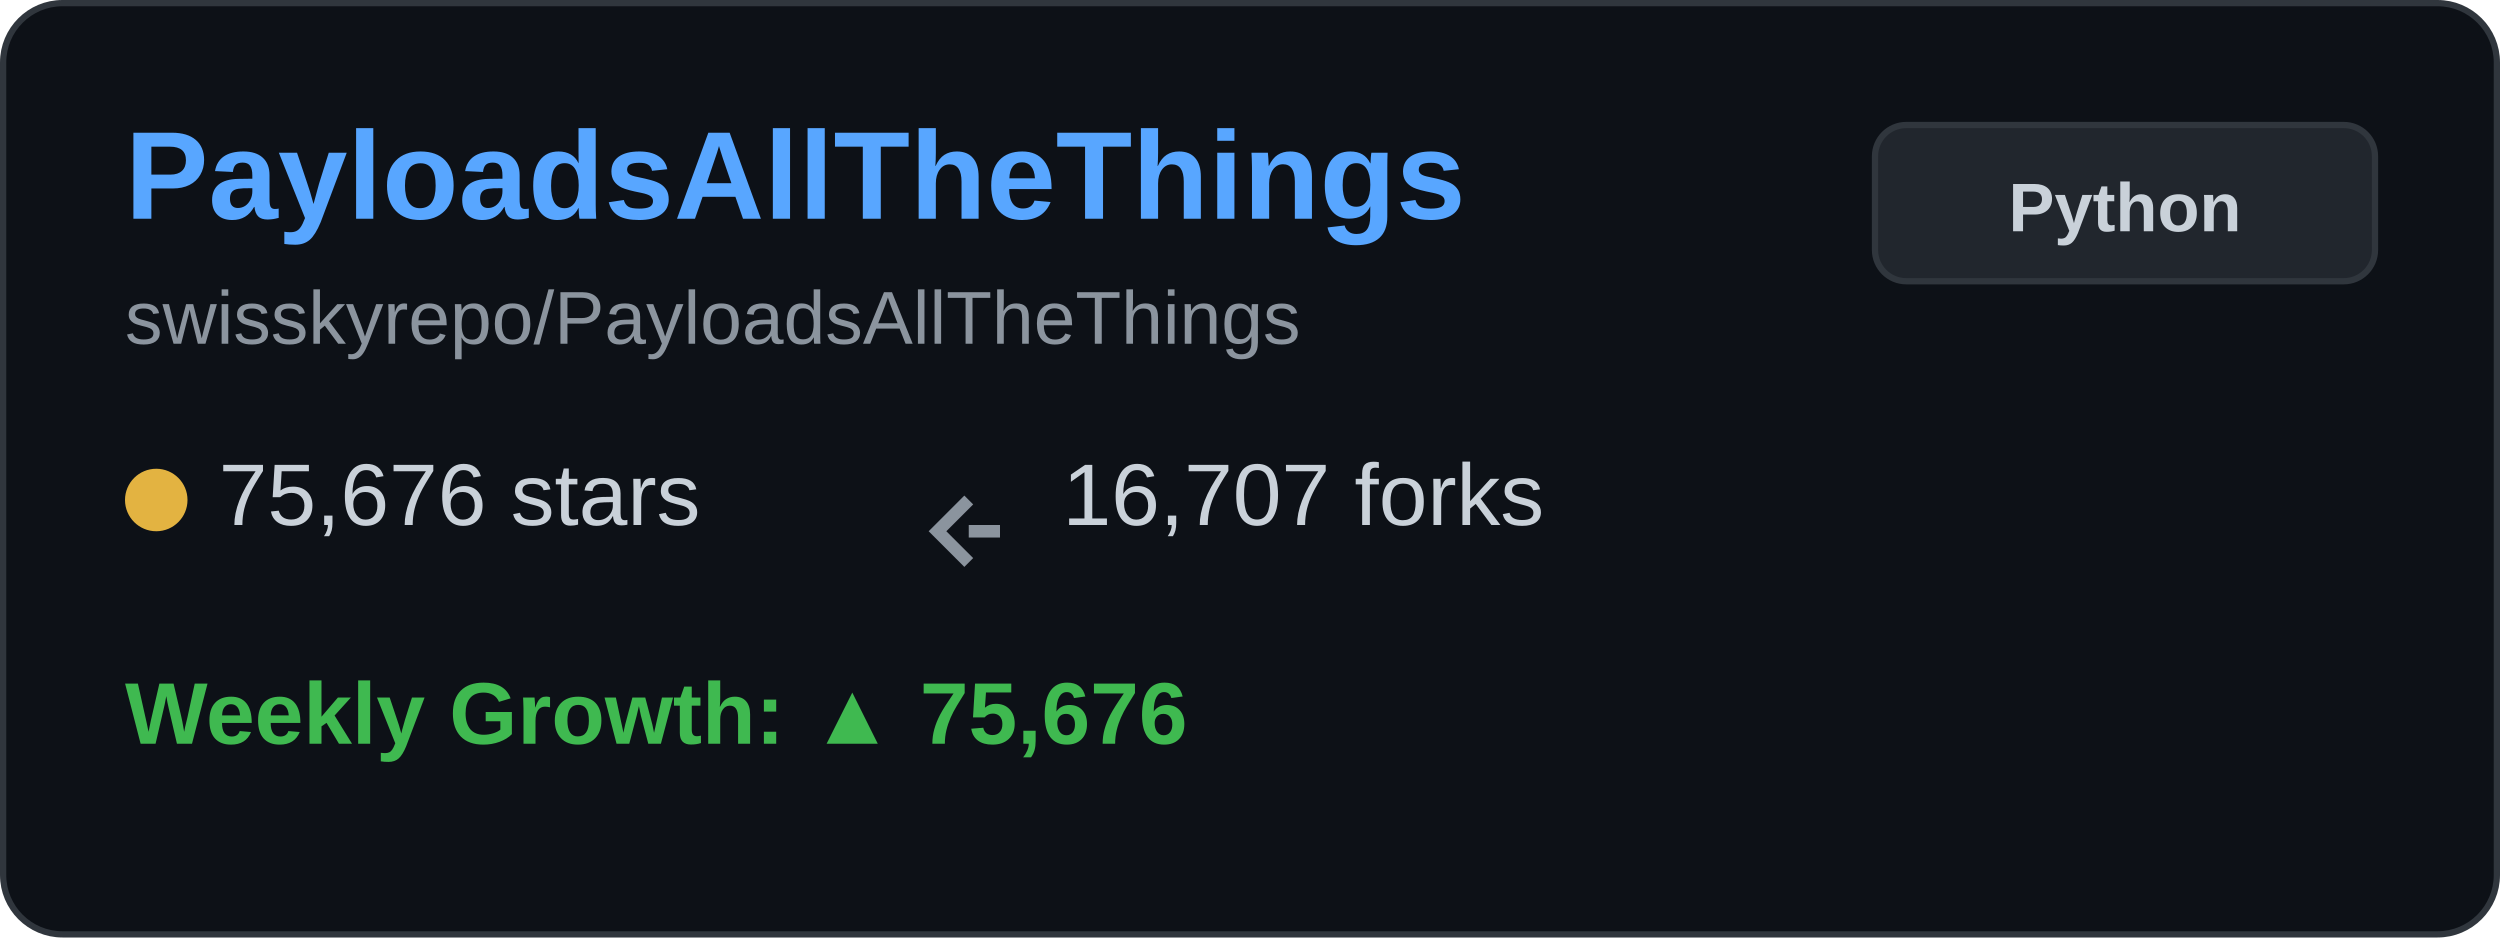
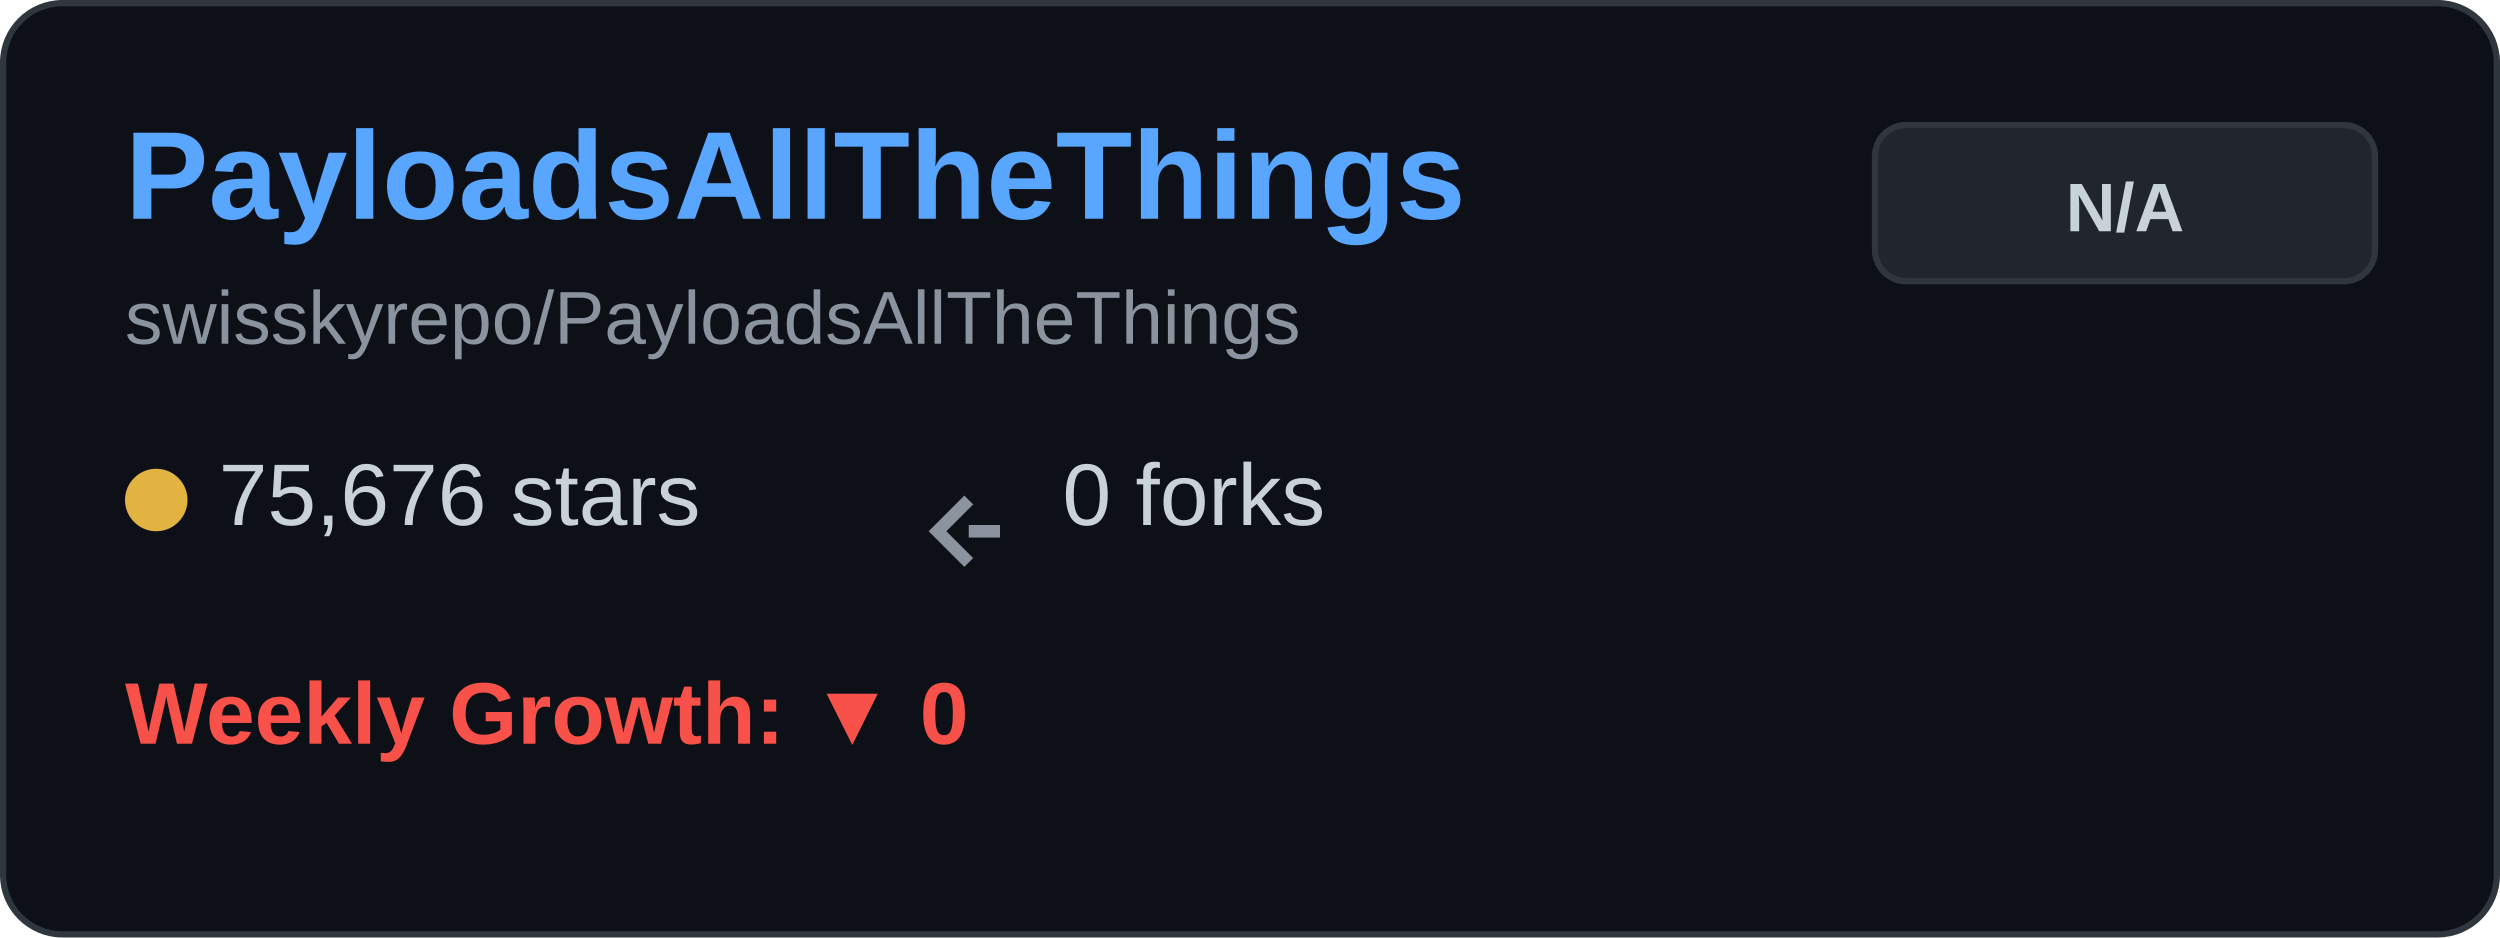
<svg xmlns="http://www.w3.org/2000/svg" width="400" height="150" viewBox="0 0 400 150" fill="none">
  <rect x="0.5" y="0.5" width="399" height="149" rx="9.5" fill="#0d1117" stroke="#30363d" />
  <text x="20" y="35" font-family="Arial, sans-serif" font-size="20" font-weight="bold" fill="#58a6ff">PayloadsAllTheThings</text>
  <text x="20" y="55" font-family="Arial, sans-serif" font-size="12" fill="#8b949e">swisskyrepo/PayloadsAllTheThings</text>
  <g transform="translate(20, 80)">
    <circle cx="5" cy="0" r="5" fill="#e3b341" />
    <text x="15" y="4" font-family="Arial, sans-serif" font-size="14" fill="#c9d1d9">75,676 stars</text>
  </g>
  <g transform="translate(150, 80)">
    <path d="M5 0 L0 5 L5 10 M5 5 L10 5" stroke="#8b949e" stroke-width="2" fill="none" />
-     <text x="20" y="4" font-family="Arial, sans-serif" font-size="14" fill="#c9d1d9">16,707 forks</text>
+     <text x="20" y="4" font-family="Arial, sans-serif" font-size="14" fill="#c9d1d9">0 forks</text>
  </g>
  <g transform="translate(20, 115)">
-     <text x="0" y="4" font-family="Arial, sans-serif" font-size="14" font-weight="bold" fill="#3fb950">Weekly Growth: ▲ 75,676</text>
+     <text x="0" y="4" font-family="Arial, sans-serif" font-size="14" font-weight="bold" fill="#f85149">Weekly Growth: ▼ 0</text>
  </g>
  <rect x="300" y="20" width="80" height="25" rx="5" fill="#21262d" stroke="#30363d" />
-   <text x="340" y="37" font-family="Arial, sans-serif" font-size="11" font-weight="bold" fill="#c9d1d9" text-anchor="middle">Python</text>
+   <text x="340" y="37" font-family="Arial, sans-serif" font-size="11" font-weight="bold" fill="#c9d1d9" text-anchor="middle">N/A</text>
</svg>
